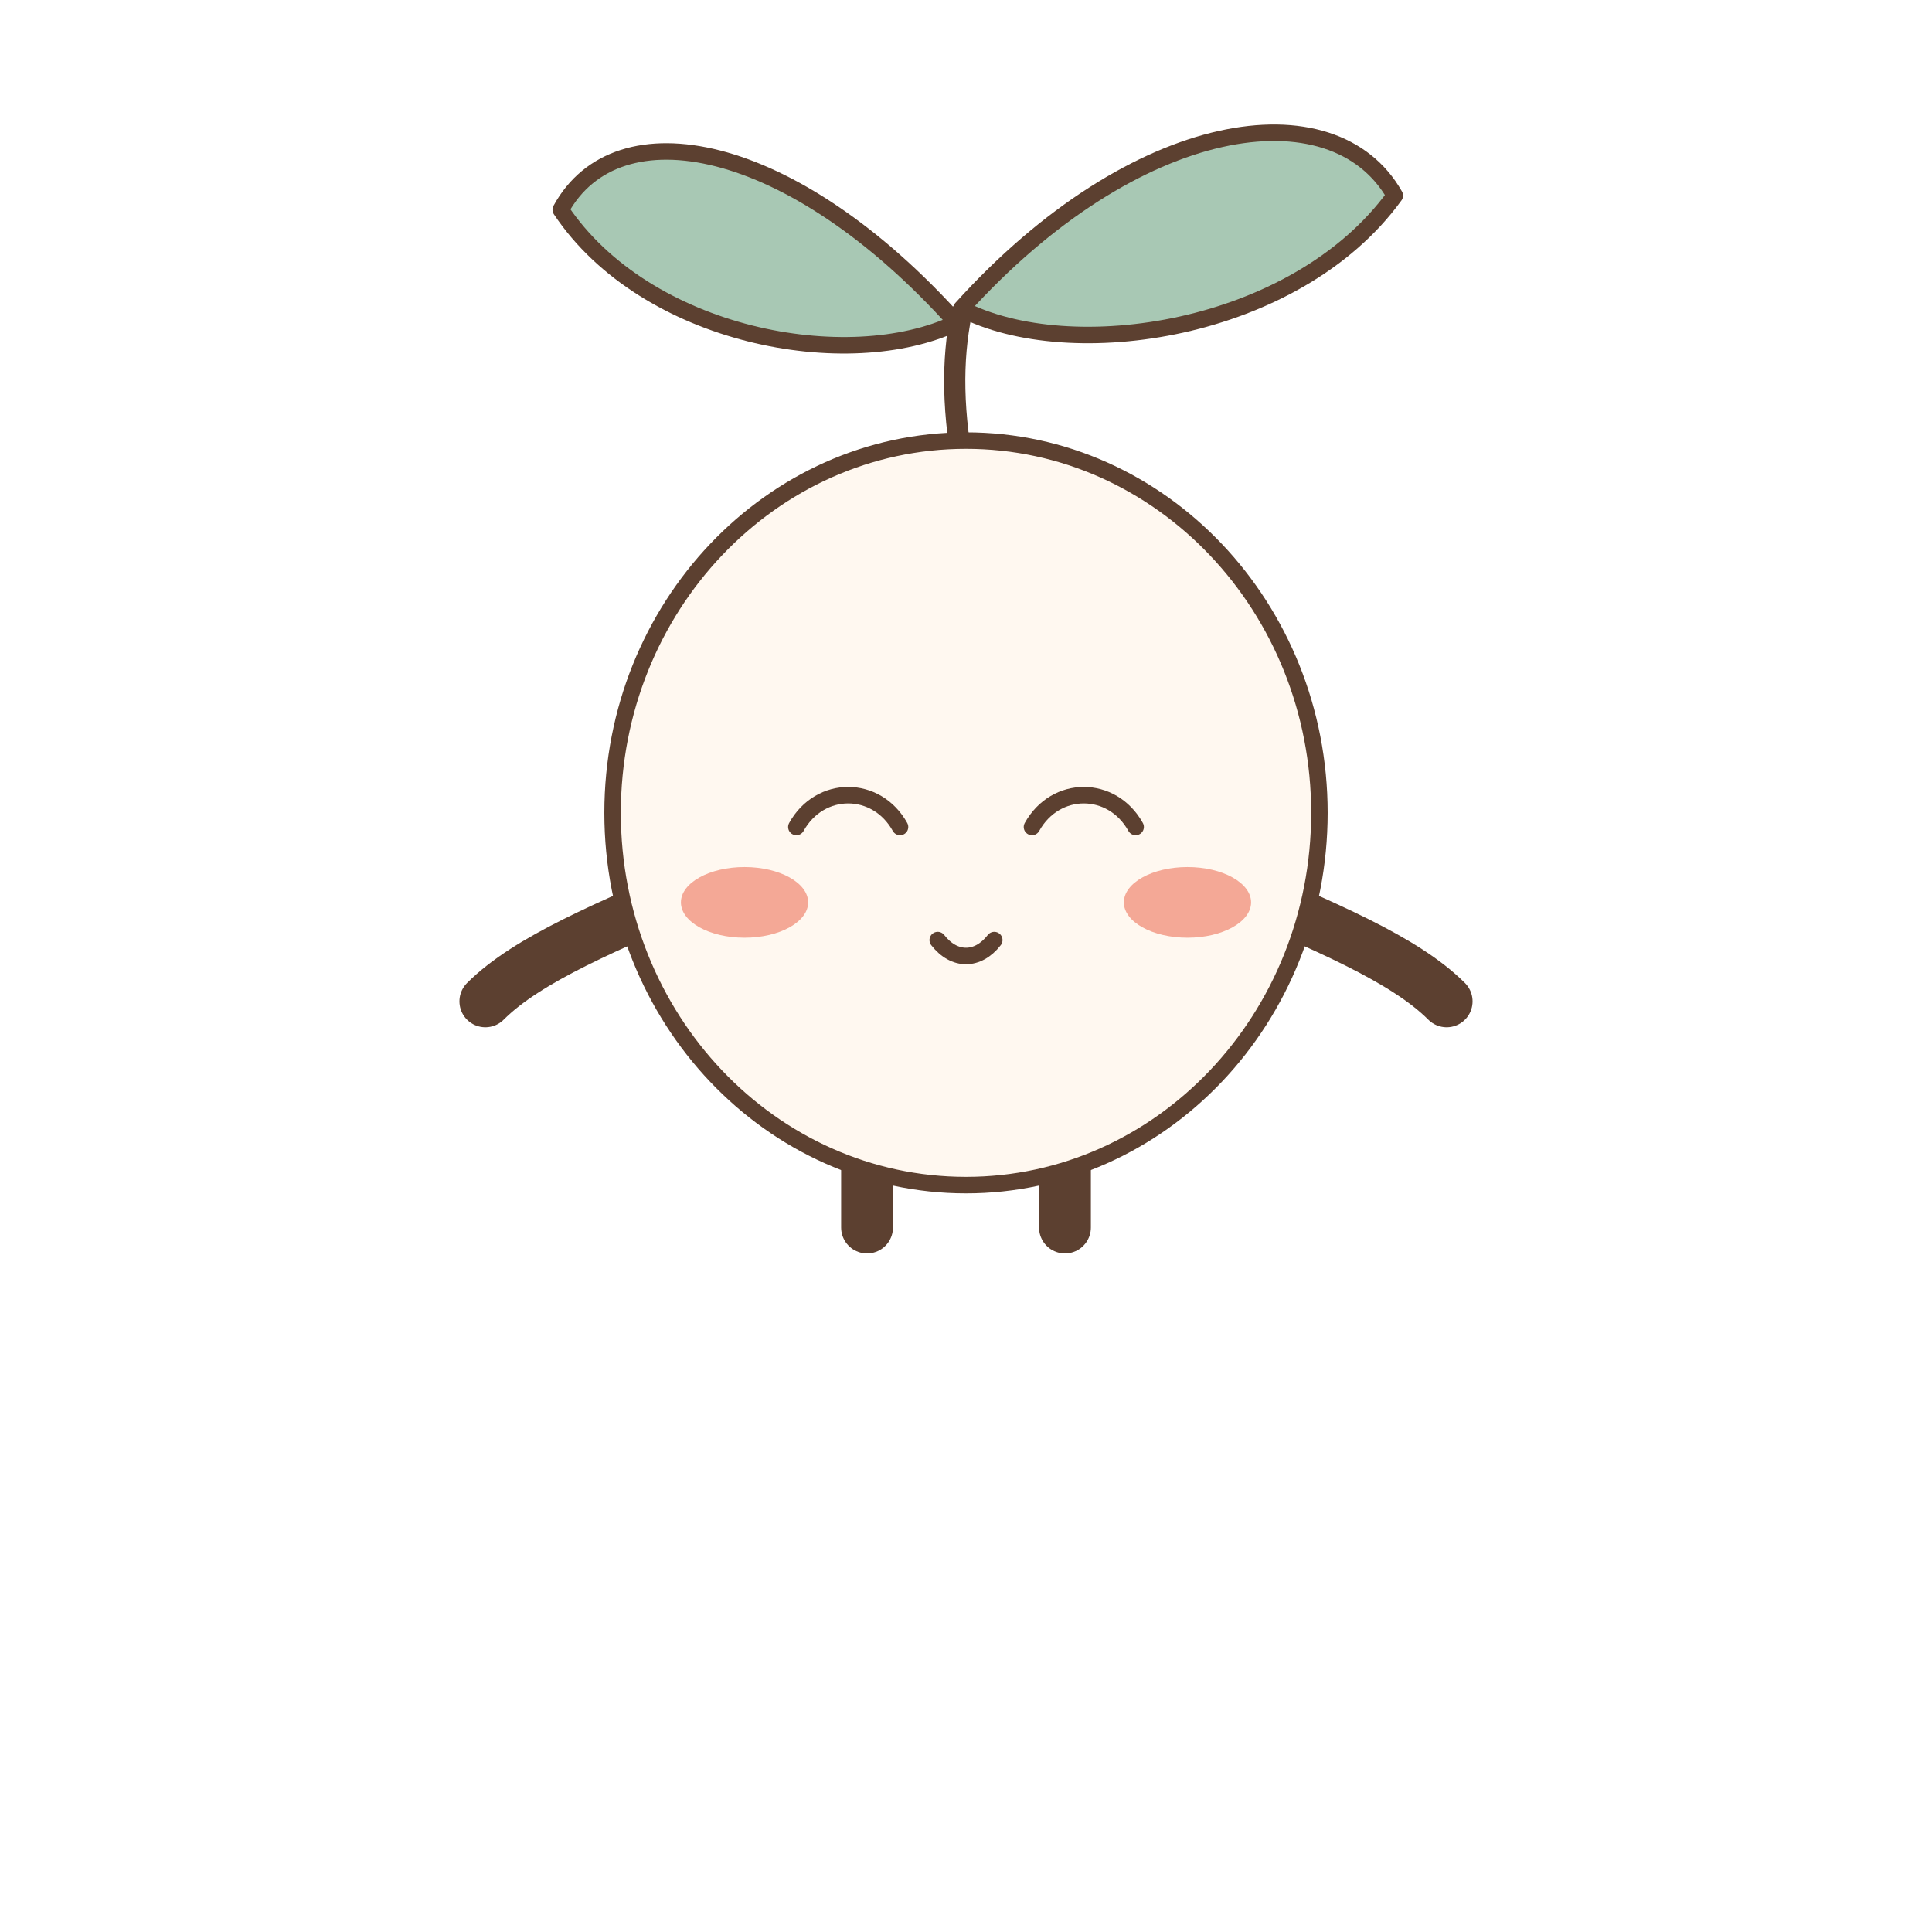
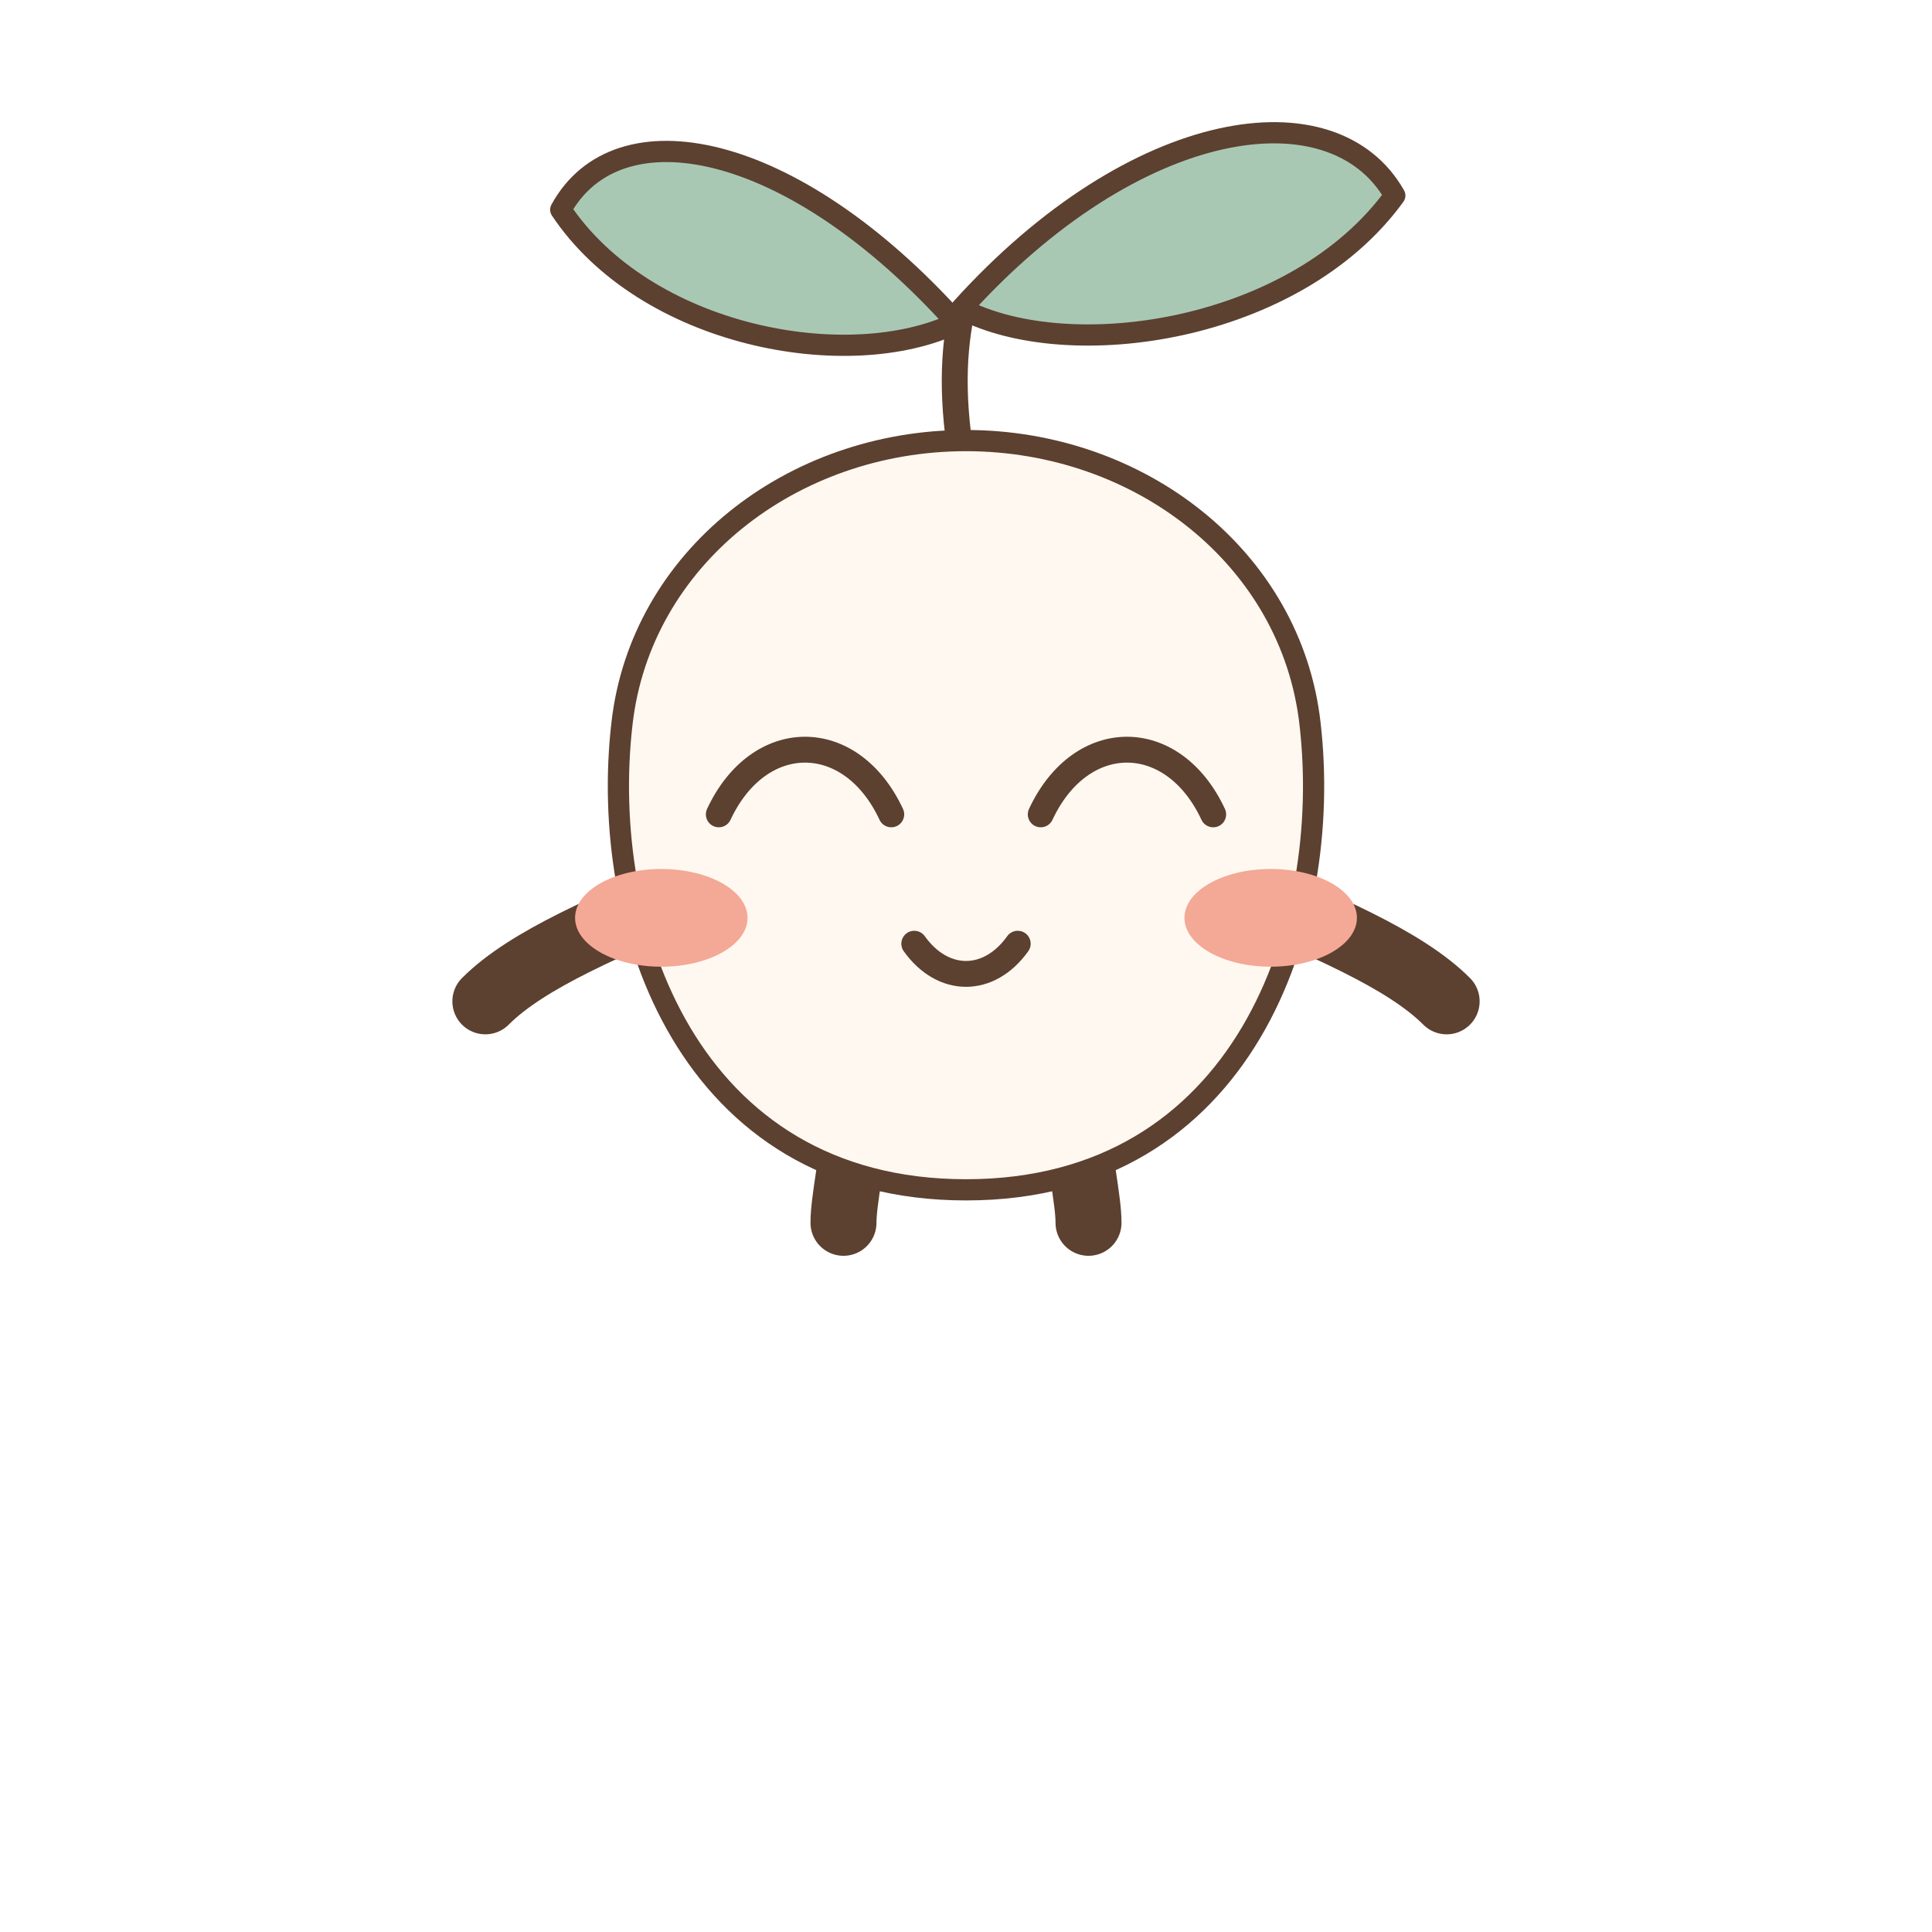
<svg xmlns="http://www.w3.org/2000/svg" viewBox="0 0 820 820" width="820" height="820">
-   <g fill="none" stroke="#5C4030" stroke-width="7" stroke-linecap="round" stroke-linejoin="round">
+   <g fill="none" stroke="#5C4030" stroke-width="9" stroke-linecap="round" stroke-linejoin="round">
    <g transform="translate(410 63) scale(1.0)">
-       <path d="M -110 312 C -152 330, -186 344, -204 362" stroke-width="22" />
-       <path d="M 110 312 C 152 330, 186 344, 204 362" stroke-width="22" />
-       <path d="M -42 392 L -42 458" stroke-width="22" />
-       <path d="M 42 392 L 42 458" stroke-width="22" />
-       <path d="M 0 142 C -6 112, -6 90, -2 70" stroke-width="9" />
+       <path d="M -110 312 C -152 330, -186 344, -204 362" stroke-width="28" />
+       <path d="M 110 312 C 152 330, 186 344, 204 362" stroke-width="28" />
+       <path d="M -46 404 C -48 430, -52 446, -52 456" stroke-width="28" />
+       <path d="M 46 404 C 48 430, 52 446, 52 456" stroke-width="28" />
+       <path d="M 0 142 C -6 112, -6 90, -2 70" stroke-width="11" />
      <path d="M -4 74 C -74 -4, -148 -18, -172 26 C -136 80, -50 96, -4 74 Z" fill="#A8C8B4" />
      <path d="M -2 68 C 72 -14, 156 -26, 182 20 C 140 78, 44 92, -2 68 Z" fill="#A8C8B4" />
-       <ellipse cx="0" cy="282" rx="150" ry="158" fill="#FFF8F0" />
-       <ellipse cx="-94" cy="320" rx="27" ry="15" fill="#F4A896" stroke="none" />
-       <ellipse cx="94" cy="320" rx="27" ry="15" fill="#F4A896" stroke="none" />
-       <path d="M -72 288 C -62 270, -38 270, -28 288" />
-       <path d="M 28 288 C 38 270, 62 270, 72 288" />
-       <path d="M -12 336 C -5 345, 5 345, 12 336" />
+       <path d="M 0 124 C 74 124, 138 174, 146 244 C 156 330, 118 442, 0 442 C -118 442, -156 330, -146 244 C -138 174, -74 124, 0 124 Z" fill="#FFF8F0" />
+       <g transform="translate(0 -18) translate(0 286) scale(1.22) translate(0 -286)">
+         <ellipse cx="-106" cy="334" rx="30" ry="17" fill="#F4A896" stroke="none" />
+         <ellipse cx="106" cy="334" rx="30" ry="17" fill="#F4A896" stroke="none" />
+         <path d="M -86 298 C -72 268, -40 268, -26 298" />
+         <path d="M 26 298 C 40 268, 72 268, 86 298" />
+         <path d="M -18 343 C -8 357, 8 357, 18 343" />
+       </g>
    </g>
  </g>
</svg>
